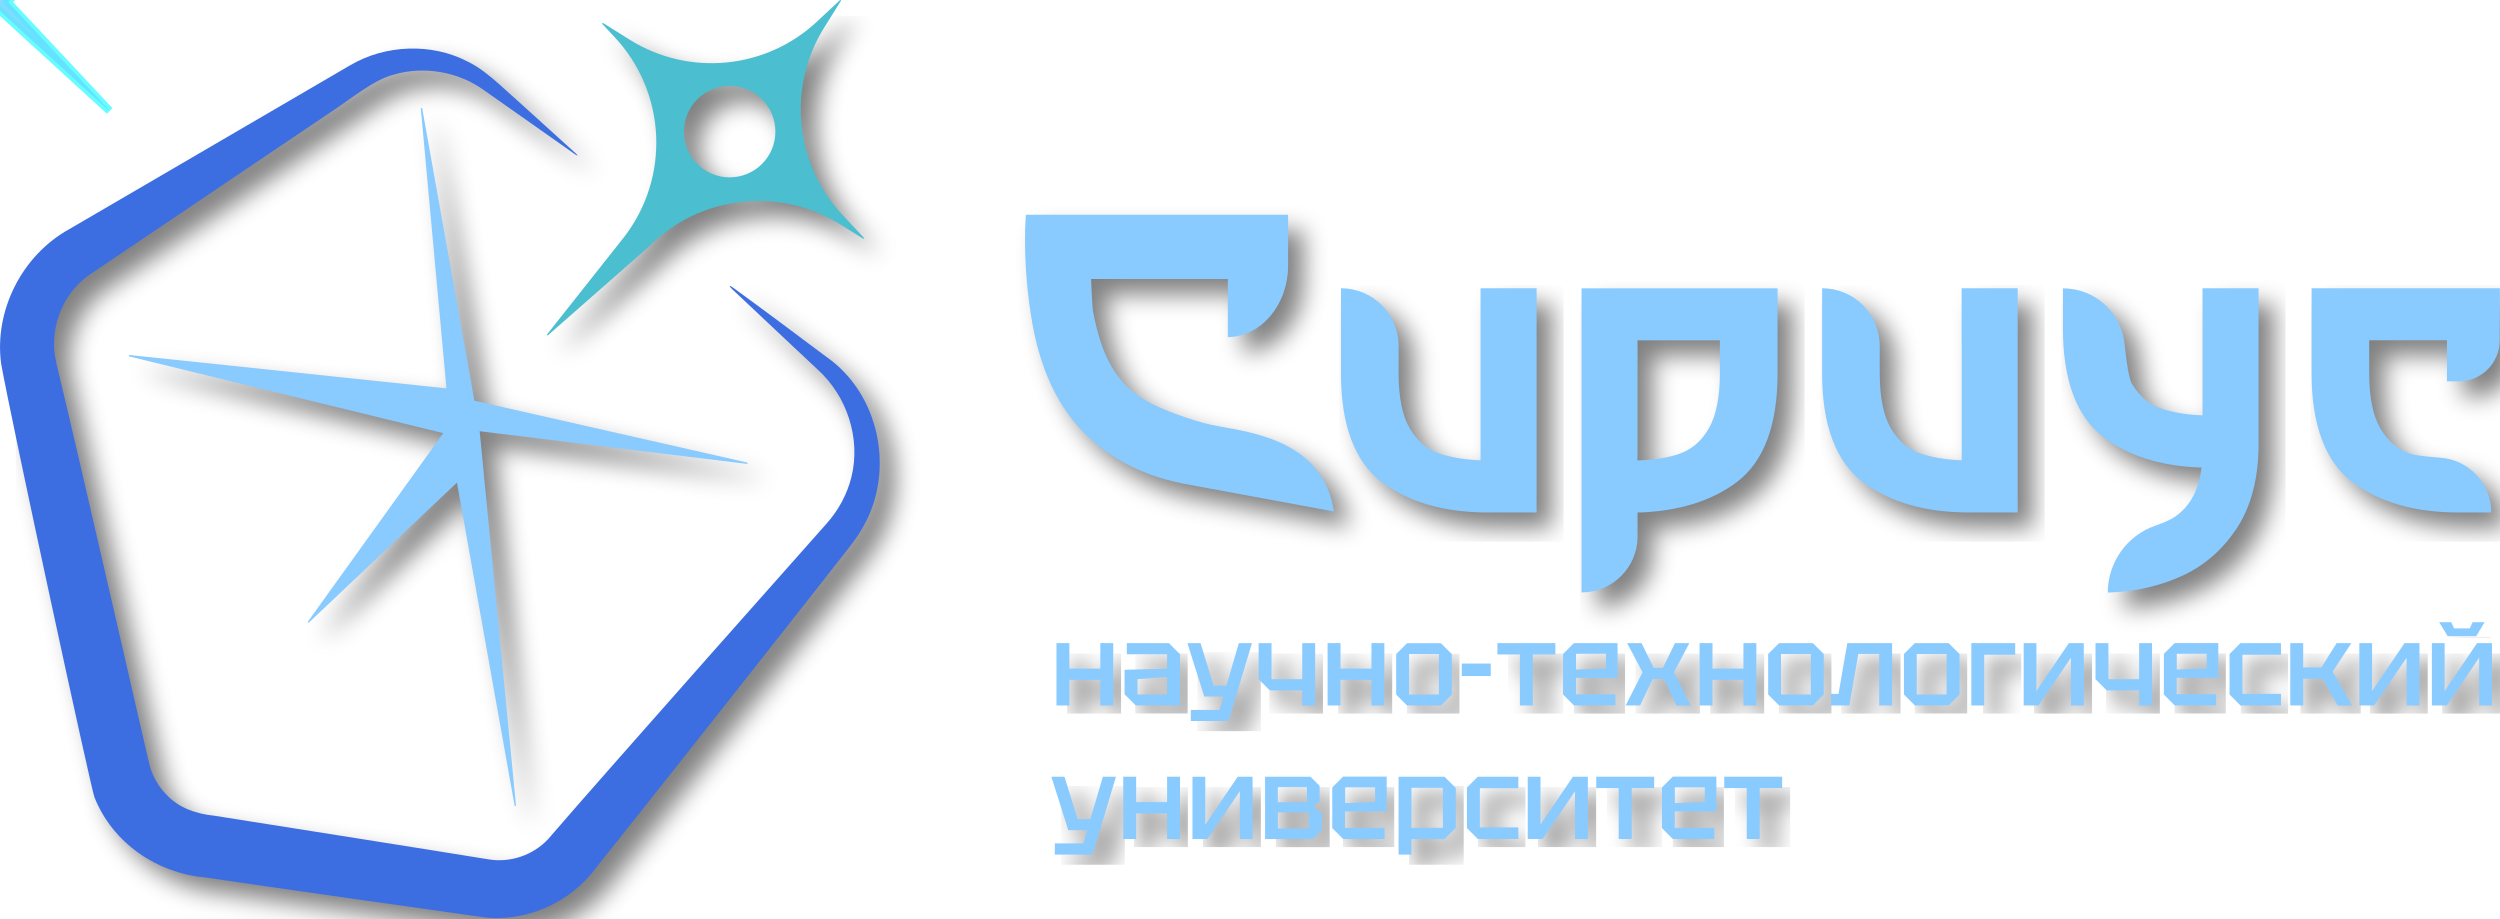
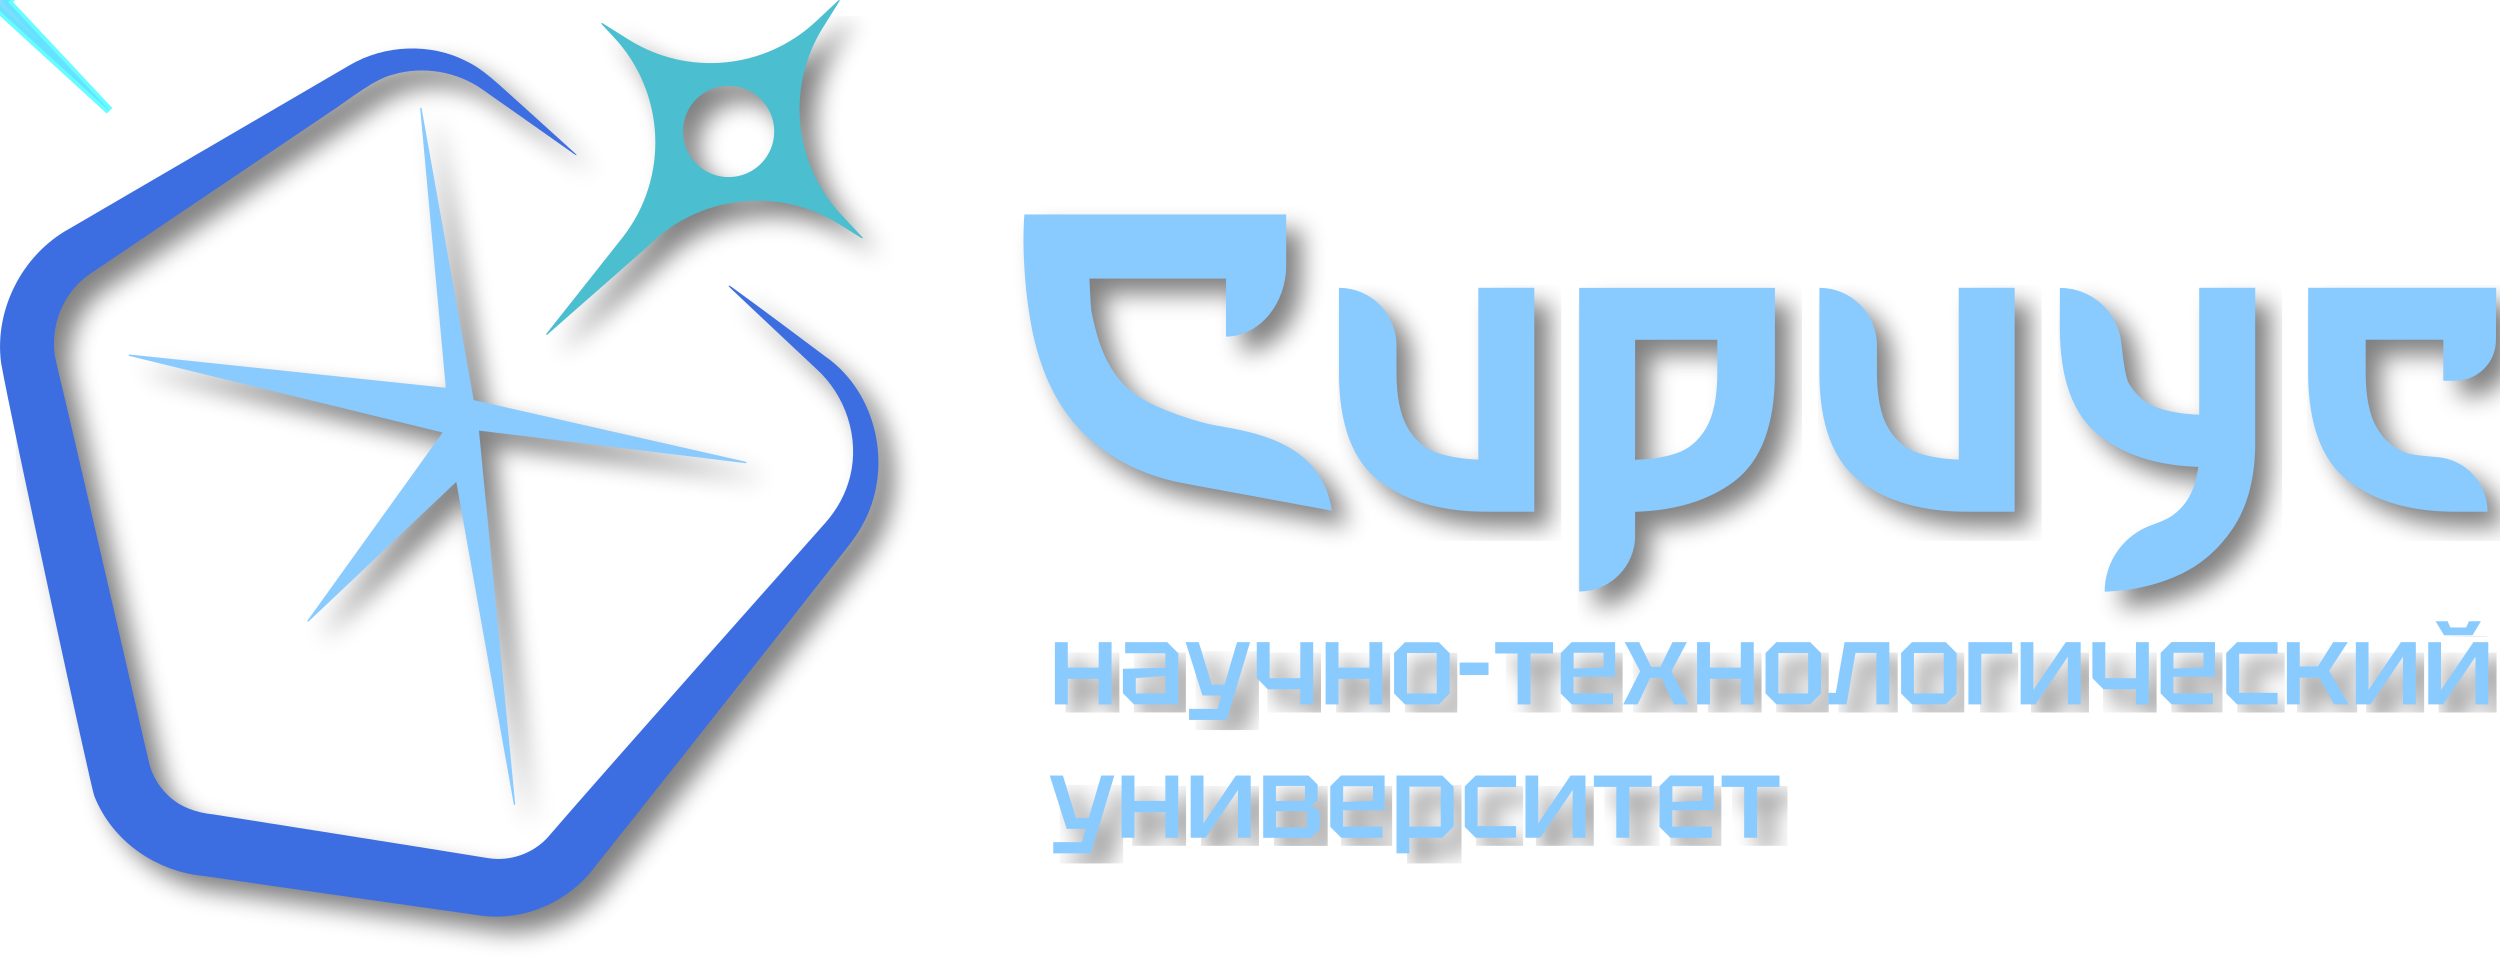
- <svg xmlns="http://www.w3.org/2000/svg" id="Layer_2" data-name="Layer 2" viewBox="0 0 321.52 118.07" version="1.1">
+ <svg xmlns="http://www.w3.org/2000/svg" id="Layer_2" data-name="Layer 2" viewBox="0 0 322 125" version="1.1">
  <defs id="defs1">
    <style id="style1">
       .cls-side-star {
         fill: #89caff;
         stroke: none;
         filter: url(#filter16);
       }
       .cls-contour {
         fill: #3c6ee2;
         stroke: none;
         filter: url(#filter16);
       }
       .cls-default {
         fill: #89caff;
         filter: url(#filter16);
       }
       .cls-blinking-star {
         fill: #86d9ff;
         opacity: 1.0;
         stroke: #1bfbff80;
         stroke-width: 1;
         stroke-opacity: 0.6;
       }
    </style>
    <g id="star">
      <path class="cls-blinking-star" d="M -13.183,-12.879 -0.117,-0.889 14.298,-13.234 0.977,0.258 14.085,14.248 -0.117,1.264 -13.325,13.253 -1.212,0.258 Z" />
    </g>
    <filter style="color-interpolation-filters:sRGB" id="filter16" x="-0.088" y="-0.083" width="1.226" height="1.213">
      <feFlood result="flood" in="SourceGraphic" flood-opacity="0.498" flood-color="rgb(0,0,0)" id="feFlood14" />
      <feGaussianBlur result="blur" in="SourceGraphic" stdDeviation="1.5" id="feGaussianBlur14" />
      <feOffset result="offset" in="blur" dx="2" dy="2" id="feOffset14" />
      <feComposite result="comp1" operator="in" in="flood" in2="offset" id="feComposite15" />
      <feComposite result="comp2" operator="over" in="SourceGraphic" in2="comp1" id="feComposite16" />
    </filter>
  </defs>
  <path class="cls-contour" d="m 106.39,45.98 c -3.93,-2.94 -8.12,-6.09 -12.13,-9 -0.44,-0.32 -0.58,-0.25 -0.14,0.17 3.88,3.67 11.01,10.35 11.01,10.35 3.8,3.42 5.6,8.88 4.37,13.85 -0.55,2.23 -1.65,4.23 -3.15,5.94 0,0 -28.52,32.09 -35.86,40.63 -1.93,2.07 -4.85,3.05 -7.6,2.61 -4.87,-0.81 -35.32,-5.62 -35.32,-5.62 -2.31,-0.23 -4.59,-0.99 -6.19,-2.74 C 20.42,101.21 19.74,100 19.32,98.72 19.15,98.24 10.89,61.89 7.25,46.71 6.23,42.56 7.87,37.94 11.38,35.42 L 42.95,14.14 c 2.12,-1.4 5.23,-3.96 7.73,-4.55 3.76,-1.12 8.19,-0.39 11.45,1.93 0.55,0.37 8.48,5.97 11.86,8.35 0.33,0.23 0.39,0.17 0.09,-0.11 C 71.22,17.14 64.19,10.82 64.19,10.82 62.95,9.73 61.62,8.62 60.12,7.91 55.51,5.5 49.53,5.73 45.01,8.41 c 0,0 -35.48,20.71 -36.1,21.06 -6.05,3.34 -9.67,10.42 -8.77,17.28 1.35,7.53 11.61,54.9 12.01,55.79 2.32,5.85 8.01,9.76 14.22,10.3 6.03,0.92 33.99,4.87 35.49,5.08 5.6,0.81 11.45,-1.77 14.76,-6.28 3.07,-3.79 25.63,-32.31 32.57,-41.21 0.79,-1.01 1.59,-2.17 2.17,-3.33 C 115,60 112.93,50.62 106.4,45.98 Z" id="path1" />
  <path class="cls-default" d="M 96.11,59.49 61.01,51.53 54.3,13.94 c -0.02,-0.11 -0.19,-0.09 -0.18,0.02 l 3.3,35.99 -40.76,-4.29 c -0.11,-0.01 -0.14,0.15 -0.03,0.18 l 40.38,9.87 -17.4,24.22 c -0.06,0.09 0.06,0.19 0.13,0.12 l 19.03,-17.99 7.41,41.54 c 0.02,0.11 0.19,0.09 0.18,-0.02 l -4.67,-48.12 34.37,4.2 c 0.11,0.01 0.14,-0.15 0.03,-0.18 z" id="path2" />
  <path class="cls-side-star" d="m 111.09,30.57 -2.75,-2.94 C 102.19,21.06 101.23,11.17 106,3.54 l 2.14,-3.42 c 0.05,-0.08 -0.05,-0.17 -0.12,-0.1 l -2.94,2.75 C 98.51,8.92 88.62,9.88 80.99,5.11 L 77.57,2.97 C 77.49,2.92 77.4,3.02 77.47,3.09 l 1.58,1.69 c 6.68,7.14 7.17,18.08 1.15,25.79 L 70.36,43 c -0.06,0.08 0.05,0.18 0.12,0.11 l 12.98,-11.4 c 6.53,-6.58 16.75,-7.76 24.61,-2.85 l 2.92,1.83 c 0.08,0.05 0.17,-0.05 0.1,-0.12 z M 93.84,22.81 c -3.25,0 -5.88,-2.63 -5.88,-5.88 0,-3.25 2.63,-5.88 5.88,-5.88 3.25,0 5.88,2.63 5.88,5.88 0,3.25 -2.63,5.88 -5.88,5.88 z" id="path3" style="fill:#4bbecf;fill-opacity:1">
-     <animate attributeName="fill" values="#89caff; #89caff; #f99e9e; #89caff; #89caff" keyTimes="0;0.5;0.55;0.6;1" dur="5s" repeatCount="indefinite" calcMode="linear" />
+     <animate attributeName="fill" values="#89caff; #89caff; #f99e9e; #89caff; #89caff" keyTimes="0;0.5;0.55;0.6;1" dur="7s" repeatCount="indefinite" calcMode="linear" />
  </path>
  <path class="cls-default" d="m 145.31,59.89 c 3.38,1.71 6.42,2.25 8.86,2.68 l 17.37,3.21 c -1.28,-8.95 -10.34,-10.16 -15.01,-10.99 -2.19,-0.39 -6.07,-1.68 -8.52,-2.92 -4.43,-2.24 -6.34,-6.05 -7.45,-11.88 -0.09,-0.48 -0.24,-4.11 -0.24,-4.11 h 17.59 v 7.48 c 4.37,-0.08 7.82,-4.27 7.75,-9.36 v -6.38 h -33.72 c 0,0 -0.5,5.09 0.57,12.42 1.44,9.85 5.5,16.16 12.78,19.84 z" id="path4" />
  <path class="cls-default" d="m 210.6,68.98 v -3.07 h 0.36 c 5.06,-0.2 9.24,-1.52 12.42,-3.92 3.47,-2.62 5.23,-7.31 5.23,-13.94 V 37.08 H 203.4 v 39.11 c 3.98,0 7.21,-3.23 7.21,-7.21 z m 0,-10.15 V 43.77 h 10.59 v 4.22 c 0,3.12 -0.49,5.53 -1.46,7.17 -0.96,1.62 -2.19,2.66 -3.77,3.21 -1.38,0.48 -3.06,0.76 -4.98,0.83 l -0.39,0.02 v -0.38 z" id="path5" />
  <path class="cls-default" d="m 297.29,37.07 v 10.97 c 0,6.66 1.78,11.37 5.28,13.99 3.44,2.58 8.02,3.88 13.61,3.88 h 4.22 c 0,-3.69 -2.84,-6.76 -6.52,-7.04 -1.72,-0.13 -3.27,-0.3 -3.88,-0.51 -1.59,-0.54 -2.83,-1.57 -3.8,-3.15 v 0 c 0,0 -0.02,-0.04 -0.02,-0.04 -0.98,-1.61 -1.48,-4.03 -1.48,-7.19 v -4.22 h 10 v 5.28 h 1.53 c 2.9,0 5.25,-2.35 5.25,-5.25 l 0.03,-6.72 h -24.23 z" id="path6" />
  <path class="cls-default" d="M 252.29,44.28 V 59.2 l -0.39,-0.02 c -1.91,-0.1 -3.57,-0.39 -4.94,-0.87 -1.57,-0.54 -2.79,-1.58 -3.75,-3.18 -0.97,-1.62 -1.46,-4.02 -1.46,-7.14 v -3.51 c 0,-4.09 -3.32,-7.41 -7.41,-7.41 v 10.97 c 0,6.66 1.78,11.37 5.28,13.99 3.44,2.57 8.02,3.88 13.61,3.88 h 6.26 V 37.07 h -7.21 v 7.21 z" id="path7" />
  <path class="cls-default" d="M 290.47,57.83 V 37.07 h -7.21 v 16.35 l -0.39,-0.02 c -1.91,-0.1 -3.57,-0.39 -4.94,-0.87 -1.57,-0.54 -2.79,-1.58 -3.75,-3.18 -0.39,-0.65 -0.7,-2.8 -0.94,-5.11 -0.41,-4.07 -3.84,-7.16 -7.93,-7.16 v 5.19 c 0,6.62 1.75,11.31 5.2,13.94 3.13,2.38 7.25,3.7 12.22,3.91 l 0.41,0.02 -0.06,0.41 c -0.4,2.66 -1.48,4.58 -3.32,5.88 -0.59,0.42 -1.52,0.81 -2.55,1.17 -3.67,1.26 -6.13,4.73 -6.13,8.61 l 0.78,-0.04 c 3.18,-0.17 6.17,-0.9 8.89,-2.16 2.75,-1.28 5.06,-3.29 6.85,-5.96 1.79,-2.68 2.76,-6.11 2.86,-10.19 z" id="path8" />
  <path class="cls-default" d="m 177.75,62.03 c 3.44,2.57 8.02,3.88 13.61,3.88 h 6.26 V 37.07 h -7.21 V 59.2 l -0.39,-0.02 c -1.91,-0.1 -3.57,-0.39 -4.94,-0.87 -1.57,-0.54 -2.79,-1.58 -3.75,-3.18 -0.97,-1.62 -1.46,-4.02 -1.46,-7.14 v -3.51 c 0,-4.09 -3.32,-7.41 -7.41,-7.41 v 10.97 c 0,6.66 1.78,11.37 5.28,13.99 z" id="path9" />
  <polygon class="cls-default" points="135.87,82.71 135.87,90.73 137.53,90.73 137.53,87.43 141.51,87.43 141.51,90.73 143.17,90.73 143.17,82.71 141.51,82.71 141.51,85.99 137.53,85.99 137.53,82.71 " id="polygon9" />
  <path class="cls-default" d="m 144.92,82.71 v 1.43 h 5.18 V 86 l -5.47,0.14 v 3.15 l 1.43,1.43 h 5.7 v -6.58 l -1.43,-1.43 z m 5.18,6.61 h -3.81 v -1.98 l 3.81,-0.29 v 2.26 z" id="path10" />
  <polygon class="cls-default" points="156.08,88.18 154.4,82.71 152.71,82.71 154.88,89.58 157.34,89.58 156.83,91.3 153.15,91.3 153.15,92.73 158,92.73 161.01,82.71 159.33,82.71 157.72,88.18 " id="polygon10" />
  <polygon class="cls-default" points="163.53,87.35 163.53,82.71 161.87,82.71 161.87,87.35 163.3,88.78 167.48,88.78 167.48,90.73 169.14,90.73 169.14,82.71 167.48,82.71 167.48,87.35 " id="polygon11" />
  <polygon class="cls-default" points="176.38,85.99 172.4,85.99 172.4,82.71 170.74,82.71 170.74,90.73 172.4,90.73 172.4,87.43 176.38,87.43 176.38,90.73 178.04,90.73 178.04,82.71 176.38,82.71 " id="polygon12" />
  <path class="cls-default" d="m 185.31,90.73 1.4,-1.4 v -5.21 l -1.4,-1.4 h -4.35 l -1.4,1.4 v 5.21 l 1.4,1.4 z m -4.09,-6.62 h 3.84 v 5.21 h -3.84 z" id="path12" />
  <rect class="cls-default" x="188" y="85.34" width="3.72" height="1.6" id="rect12" />
  <polygon class="cls-default" points="195.47,84.17 195.47,90.73 197.13,90.73 197.13,84.17 200.03,84.17 200.03,82.71 192.58,82.71 192.58,84.17 " id="polygon13" />
  <path class="cls-default" d="M 207.75,90.73 V 89.3 h -5.07 v -2.12 h 5.35 v -4.47 h -5.61 l -1.4,1.4 v 5.21 l 1.4,1.4 h 5.32 z m -5.06,-6.65 h 3.85 v 1.89 l -3.85,0.14 z" id="path13" />
  <polygon class="cls-default" points="217.27,82.71 215.41,82.71 213.87,85.89 212.67,85.89 211.12,82.71 209.26,82.71 211.25,86.46 209.07,90.73 210.93,90.73 212.54,87.32 214,87.32 215.6,90.73 217.46,90.73 215.28,86.46 " id="polygon14" />
  <polygon class="cls-default" points="218.58,82.71 218.58,90.73 220.24,90.73 220.24,87.43 224.22,87.43 224.22,90.73 225.88,90.73 225.88,82.71 224.22,82.71 224.22,85.99 220.24,85.99 220.24,82.71 " id="polygon15" />
  <path class="cls-default" d="m 228.8,82.71 -1.4,1.4 v 5.21 l 1.4,1.4 h 4.35 l 1.4,-1.4 v -5.21 l -1.4,-1.4 z m 4.09,6.61 h -3.84 v -5.21 h 3.84 z" id="path15" />
  <polygon class="cls-default" points="241.68,90.73 243.34,90.73 243.34,82.71 237.58,82.71 236.45,89.24 235.48,89.24 235.48,90.73 237.84,90.73 238.99,84.1 241.68,84.1 " id="polygon16" />
  <path class="cls-default" d="m 246.26,82.71 -1.4,1.4 v 5.21 l 1.4,1.4 h 4.35 l 1.4,-1.4 v -5.21 l -1.4,-1.4 z m 4.09,6.61 h -3.84 v -5.21 h 3.84 z" id="path16" />
  <polygon class="cls-default" points="253.53,90.73 255.19,90.73 255.19,84.2 259.17,84.2 259.17,82.71 253.53,82.71 " id="polygon17" />
  <polygon class="cls-default" points="266.34,90.73 267.99,90.73 267.99,82.71 266.07,82.71 261.9,88.88 261.9,82.71 260.26,82.71 260.26,90.73 262.17,90.73 266.34,84.58 " id="polygon18" />
  <polygon class="cls-default" points="275.11,88.78 275.11,90.73 276.77,90.73 276.77,82.71 275.11,82.71 275.11,87.35 271.16,87.35 271.16,82.71 269.5,82.71 269.5,87.35 270.93,88.78 " id="polygon19" />
  <path class="cls-default" d="m 278.29,84.11 v 5.21 l 1.4,1.4 h 5.32 v -1.43 h -5.07 v -2.12 h 5.35 V 82.7 h -5.61 l -1.4,1.4 z m 1.66,-0.03 h 3.85 v 1.89 l -3.85,0.14 z" id="path19" />
  <polygon class="cls-default" points="288.4,84.2 293.35,84.2 293.35,82.71 288.14,82.71 286.74,84.11 286.74,89.32 288.14,90.73 293.35,90.73 293.35,89.24 288.4,89.24 " id="polygon20" />
  <polygon class="cls-default" points="294.55,90.73 296.21,90.73 296.21,87.28 298.7,87.28 300.64,90.73 302.51,90.73 299.99,86.4 302.4,82.71 300.51,82.71 298.55,85.84 296.21,85.84 296.21,82.71 294.55,82.71 " id="polygon21" />
  <polygon class="cls-default" points="309.51,90.73 311.16,90.73 311.16,82.71 309.24,82.71 305.07,88.88 305.07,82.71 303.43,82.71 303.43,90.73 305.34,90.73 309.51,84.58 " id="polygon22" />
  <polygon class="cls-default" points="318.84,90.73 320.49,90.73 320.49,82.71 318.57,82.71 314.4,88.88 314.4,82.71 312.76,82.71 312.76,90.73 314.68,90.73 318.84,84.58 " id="polygon23" />
  <polygon class="cls-default" points="313.7,80.02 314.79,81.82 318.46,81.82 319.54,80.02 318,80.02 317.63,80.82 315.62,80.82 315.25,80.02 " id="polygon24" />
  <polygon class="cls-default" points="139.34,108.47 135.66,108.47 135.66,109.91 140.51,109.91 143.52,99.89 141.84,99.89 140.23,105.35 138.59,105.35 136.9,99.89 135.21,99.89 137.39,106.76 139.85,106.76 " id="polygon25" />
  <polygon class="cls-default" points="146.12,104.61 150.1,104.61 150.1,107.9 151.76,107.9 151.76,99.89 150.1,99.89 150.1,103.16 146.12,103.16 146.12,99.89 144.46,99.89 144.46,107.9 146.12,107.9 " id="polygon26" />
  <polygon class="cls-default" points="159.45,107.9 161.09,107.9 161.09,99.89 159.18,99.89 155.01,106.06 155.01,99.89 153.36,99.89 153.36,107.9 155.28,107.9 159.45,101.76 " id="polygon27" />
  <path class="cls-default" d="m 169.71,103.09 v -2.03 l -1.17,-1.17 h -5.84 v 8.02 h 6.13 l 1.17,-1.17 v -2.15 l -1.1,-0.87 0.82,-0.62 z m -5.37,-1.86 h 3.74 v 1.95 h -3.74 z m 4,5.33 h -3.99 v -2.09 h 3.99 z" id="path27" />
  <path class="cls-default" d="m 171.34,101.29 v 5.21 l 1.4,1.4 h 5.32 v -1.43 h -5.07 v -2.12 h 5.35 v -4.47 h -5.61 l -1.4,1.4 z m 1.66,-0.03 h 3.85 v 1.89 l -3.85,0.14 z" id="path28" />
  <path class="cls-default" d="m 179.87,99.89 v 10.02 h 1.66 v -2 h 4.24 l 1.46,-1.46 v -5.1 l -1.46,-1.46 z m 5.7,6.58 h -4.04 v -5.15 h 4.04 z" id="path29" />
  <polygon class="cls-default" points="190.32,101.37 195.27,101.37 195.27,99.89 190.06,99.89 188.66,101.29 188.66,106.5 190.06,107.9 195.27,107.9 195.27,106.41 190.32,106.41 " id="polygon29" />
  <polygon class="cls-default" points="202.56,107.9 204.21,107.9 204.21,99.89 202.29,99.89 198.12,106.06 198.12,99.89 196.48,99.89 196.48,107.9 198.39,107.9 202.56,101.76 " id="polygon30" />
  <polygon class="cls-default" points="212.74,99.89 205.29,99.89 205.29,101.35 208.18,101.35 208.18,107.9 209.85,107.9 209.85,101.35 212.74,101.35 " id="polygon31" />
  <path class="cls-default" d="m 213.74,101.29 v 5.21 l 1.4,1.4 h 5.32 v -1.43 h -5.07 v -2.12 h 5.35 v -4.47 h -5.61 l -1.4,1.4 z m 1.66,-0.03 h 3.85 v 1.89 l -3.85,0.14 z" id="path31" />
  <polygon class="cls-default" points="229.2,99.89 221.75,99.89 221.75,101.35 224.65,101.35 224.65,107.9 226.31,107.9 226.31,101.35 229.2,101.35 " id="polygon32" />
  <use href="#star">
    <animateTransform attributeName="transform" type="translate" dur="14.3s" begin="0s" repeatCount="indefinite" values="153,12; 142,110; 27,7; 279,36; 239,31;" keyTimes="0;0.25;0.5;0.75;1;" calcMode="discrete" />
    <animate attributeName="opacity" dur="3.575s" begin="0s" repeatCount="indefinite" values="0;1;0;0" keyTimes="0;0.1;0.3;1" />
  </use>
  <use href="#star">
    <animateTransform attributeName="transform" type="translate" dur="15.0s" begin="-1s" repeatCount="indefinite" values="164,12; 228,70; 120,13; 6,110; 230,111;" keyTimes="0;0.25;0.5;0.75;1;" calcMode="discrete" />
    <animate attributeName="opacity" dur="3.75s" begin="-1s" repeatCount="indefinite" values="0;1;0;0" keyTimes="0;0.1;0.3;1" />
  </use>
  <use href="#star">
    <animateTransform attributeName="transform" type="translate" dur="15.3s" begin="-7s" repeatCount="indefinite" values="41,49; 105,96; 260,107; 304,17; 190,22;" keyTimes="0;0.25;0.5;0.75;1;" calcMode="discrete" />
    <animate attributeName="opacity" dur="3.825s" begin="-7s" repeatCount="indefinite" values="0;1;0;0" keyTimes="0;0.1;0.3;1" />
  </use>
</svg>
